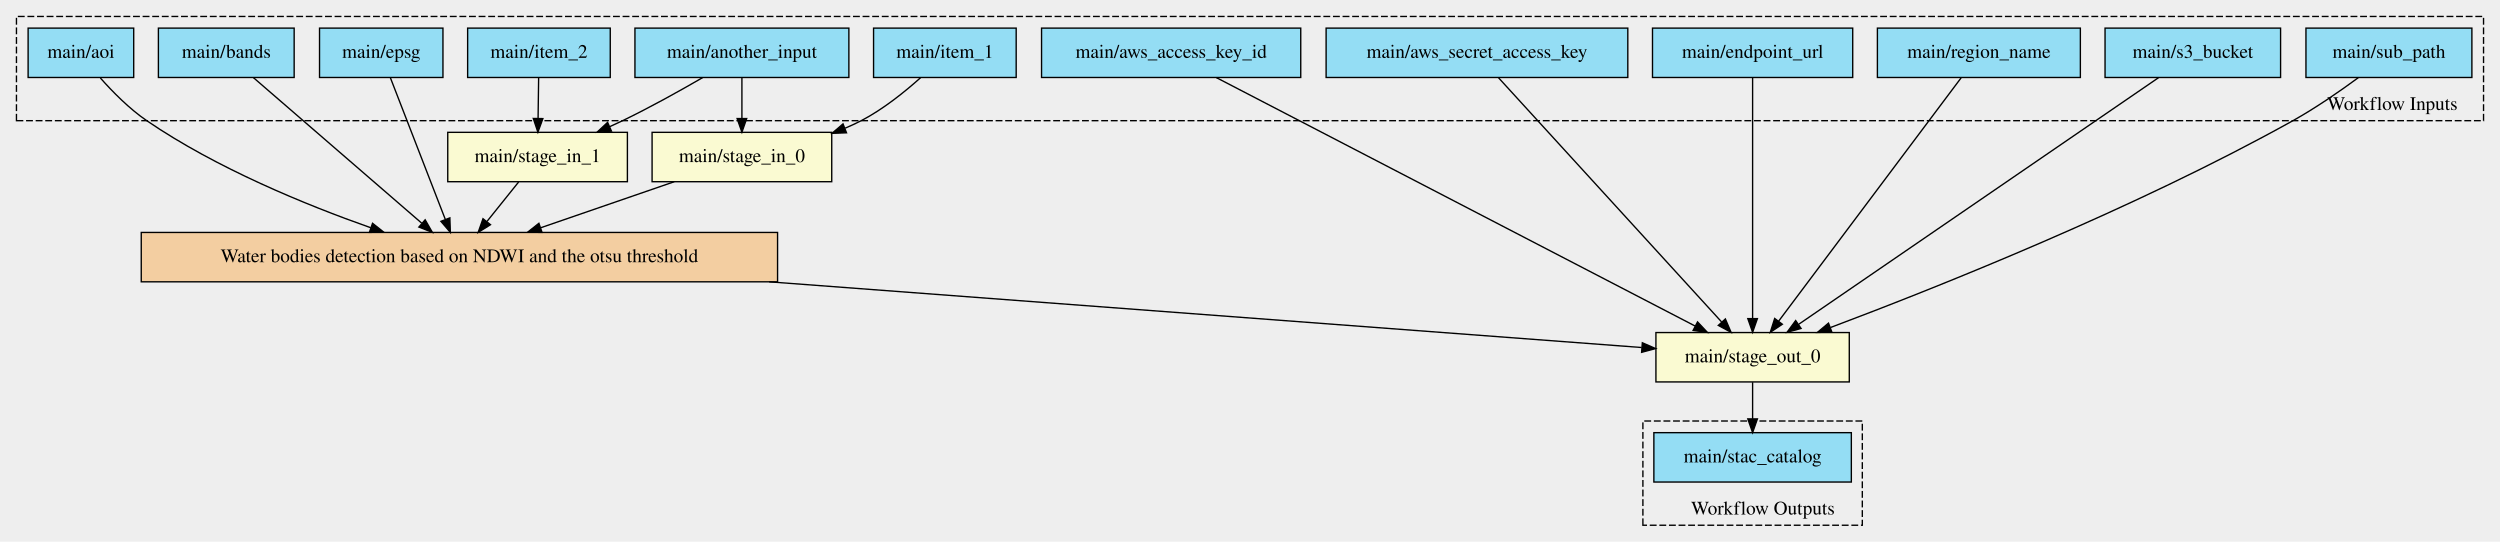
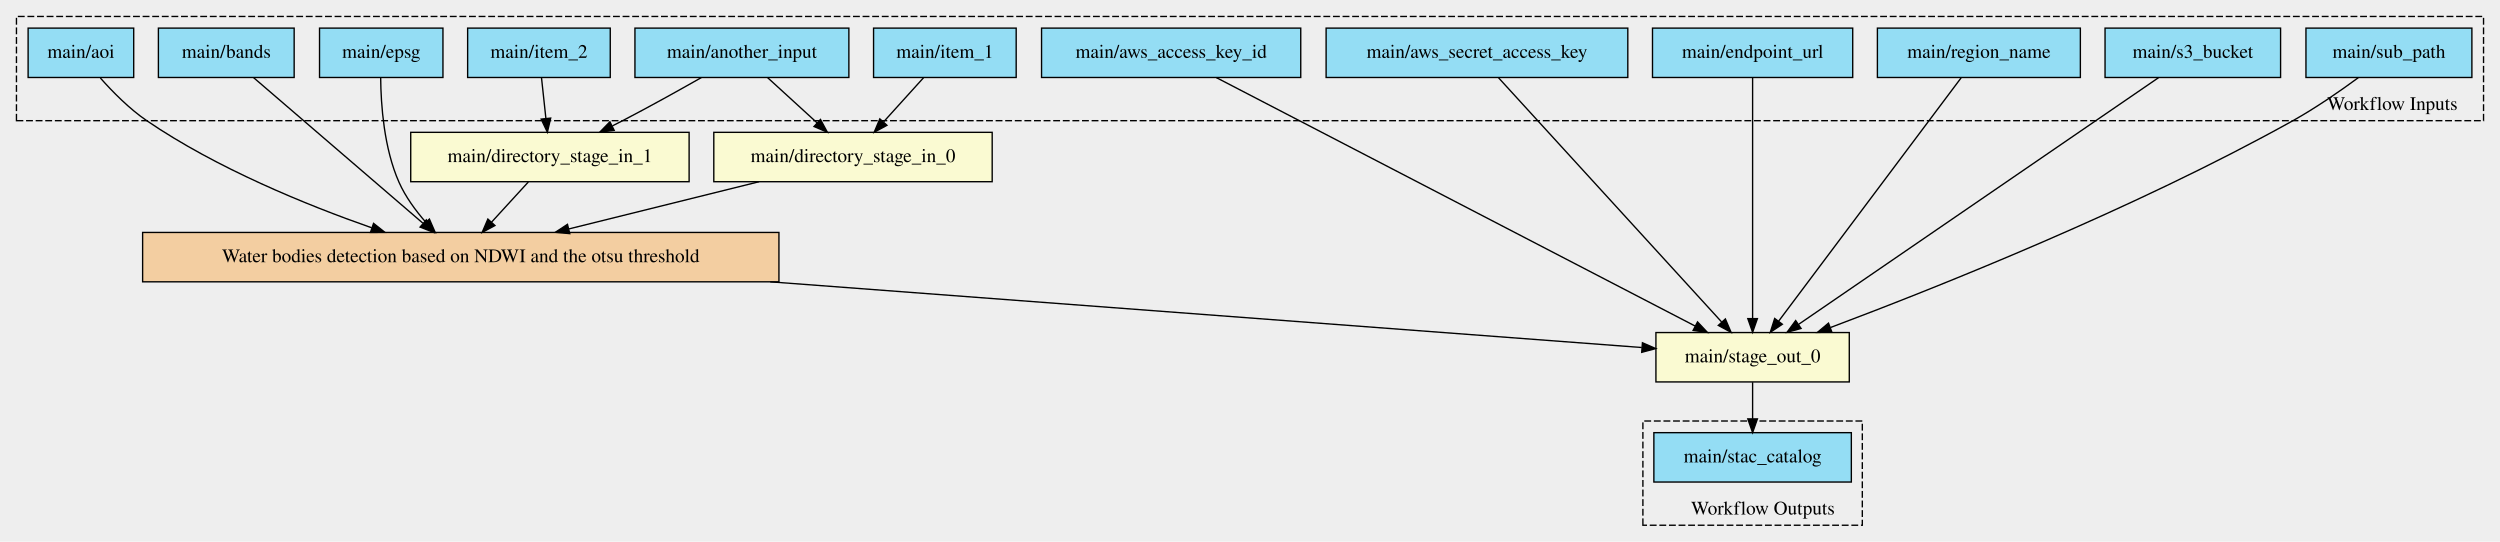
<svg xmlns="http://www.w3.org/2000/svg" width="1823pt" height="395pt" viewBox="0.00 0.00 1823.00 395.00">
  <g id="graph0" class="graph" transform="scale(1 1) rotate(0) translate(4 391)">
    <polygon fill="#eeeeee" stroke="transparent" points="-4,4 -4,-391 1819,-391 1819,4 -4,4" />
    <g id="clust1" class="cluster">
      <polygon fill="#eeeeee" stroke="black" stroke-dasharray="5,2" points="8,-303 8,-379 1807,-379 1807,-303 8,-303" />
      <text text-anchor="middle" x="1740.5" y="-310.8" font-family="Times,serif" font-size="14.00">Workflow Inputs</text>
    </g>
    <g id="clust2" class="cluster">
      <polygon fill="#eeeeee" stroke="black" stroke-dasharray="5,2" points="1194,-8 1194,-84 1354,-84 1354,-8 1194,-8" />
      <text text-anchor="middle" x="1281.5" y="-15.8" font-family="Times,serif" font-size="14.00">Workflow Outputs</text>
    </g>
    <g id="node1" class="node">
-       <polygon fill="lightgoldenrodyellow" stroke="black" points="322.5,-258.5 322.5,-294.5 453.5,-294.5 453.5,-258.5 322.5,-258.5" />
-       <text text-anchor="middle" x="388" y="-272.8" font-family="Times,serif" font-size="14.00">main/stage_in_1</text>
+       <polygon fill="lightgoldenrodyellow" stroke="black" points="295.5,-258.5 295.5,-294.5 498.5,-294.5 498.5,-258.5 295.5,-258.5" />
+       <text text-anchor="middle" x="397" y="-272.8" font-family="Times,serif" font-size="14.00">main/directory_stage_in_1</text>
    </g>
    <g id="node2" class="node">
-       <polygon fill="#f3cea1" stroke="black" points="99,-185.5 99,-221.5 563,-221.5 563,-185.5 99,-185.5" />
-       <text text-anchor="middle" x="331" y="-199.8" font-family="Times,serif" font-size="14.00">Water bodies detection based on NDWI and the otsu threshold</text>
+       <polygon fill="#f3cea1" stroke="black" points="100,-185.5 100,-221.5 564,-221.5 564,-185.5 100,-185.5" />
+       <text text-anchor="middle" x="332" y="-199.8" font-family="Times,serif" font-size="14.00">Water bodies detection based on NDWI and the otsu threshold</text>
    </g>
    <g id="edge1" class="edge">
-       <path fill="none" stroke="black" d="M374.2,-258.31C367.27,-249.68 358.74,-239.06 351.1,-229.53" />
-       <polygon fill="black" stroke="black" points="353.66,-227.14 344.67,-221.53 348.2,-231.52 353.66,-227.14" />
+       <path fill="none" stroke="black" d="M381.27,-258.31C373.2,-249.5 363.24,-238.63 354.39,-228.96" />
+       <polygon fill="black" stroke="black" points="356.92,-226.54 347.59,-221.53 351.76,-231.27 356.92,-226.54" />
    </g>
    <g id="node4" class="node">
      <polygon fill="lightgoldenrodyellow" stroke="black" points="1203.5,-112.5 1203.5,-148.5 1344.5,-148.5 1344.5,-112.5 1203.5,-112.5" />
      <text text-anchor="middle" x="1274" y="-126.8" font-family="Times,serif" font-size="14.00">main/stage_out_0</text>
    </g>
    <g id="edge3" class="edge">
-       <path fill="none" stroke="black" d="M556.87,-185.49C762.06,-170.04 1053.35,-148.11 1193.09,-137.59" />
-       <polygon fill="black" stroke="black" points="1193.59,-141.06 1203.3,-136.82 1193.06,-134.08 1193.59,-141.06" />
+       <path fill="none" stroke="black" d="M557.63,-185.49C762.6,-170.04 1053.59,-148.11 1193.18,-137.59" />
+       <polygon fill="black" stroke="black" points="1193.66,-141.07 1203.37,-136.82 1193.14,-134.08 1193.66,-141.07" />
    </g>
    <g id="node3" class="node">
-       <polygon fill="lightgoldenrodyellow" stroke="black" points="471.5,-258.5 471.5,-294.5 602.5,-294.5 602.5,-258.5 471.5,-258.5" />
-       <text text-anchor="middle" x="537" y="-272.8" font-family="Times,serif" font-size="14.00">main/stage_in_0</text>
+       <polygon fill="lightgoldenrodyellow" stroke="black" points="516.5,-258.5 516.5,-294.5 719.5,-294.5 719.5,-258.5 516.5,-258.5" />
+       <text text-anchor="middle" x="618" y="-272.8" font-family="Times,serif" font-size="14.00">main/directory_stage_in_0</text>
    </g>
    <g id="edge2" class="edge">
-       <path fill="none" stroke="black" d="M487.66,-258.49C458.44,-248.42 421.24,-235.6 390.42,-224.98" />
-       <polygon fill="black" stroke="black" points="391.25,-221.56 380.65,-221.61 388.97,-228.18 391.25,-221.56" />
+       <path fill="none" stroke="black" d="M549.5,-258.49C507.79,-248.14 454.37,-234.88 410.9,-224.09" />
+       <polygon fill="black" stroke="black" points="411.49,-220.63 400.94,-221.61 409.8,-227.42 411.49,-220.63" />
    </g>
    <g id="node17" class="node">
      <polygon fill="#94ddf4" stroke="black" points="1202,-39.5 1202,-75.5 1346,-75.5 1346,-39.5 1202,-39.5" />
      <text text-anchor="middle" x="1274" y="-53.8" font-family="Times,serif" font-size="14.00">main/stac_catalog</text>
    </g>
    <g id="edge17" class="edge">
      <path fill="none" stroke="black" d="M1274,-112.31C1274,-104.29 1274,-94.55 1274,-85.57" />
      <polygon fill="black" stroke="black" points="1277.5,-85.53 1274,-75.53 1270.5,-85.53 1277.5,-85.53" />
    </g>
    <g id="node5" class="node">
      <polygon fill="#94ddf4" stroke="black" points="16.5,-334.5 16.5,-370.5 93.5,-370.5 93.5,-334.5 16.5,-334.5" />
      <text text-anchor="middle" x="55" y="-348.8" font-family="Times,serif" font-size="14.00">main/aoi</text>
    </g>
    <g id="edge4" class="edge">
-       <path fill="none" stroke="black" d="M69.19,-334.13C78.1,-324.06 90.28,-311.69 103,-303 153.8,-268.31 218.79,-241.69 266.38,-224.92" />
-       <polygon fill="black" stroke="black" points="267.66,-228.18 275.96,-221.6 265.36,-221.57 267.66,-228.18" />
+       <path fill="none" stroke="black" d="M69.19,-334.12C78.1,-324.05 90.28,-311.68 103,-303 154.02,-268.22 219.3,-241.61 267.09,-224.87" />
+       <polygon fill="black" stroke="black" points="268.4,-228.12 276.71,-221.55 266.12,-221.5 268.4,-228.12" />
    </g>
    <g id="node6" class="node">
      <polygon fill="#94ddf4" stroke="black" points="111.5,-334.5 111.5,-370.5 210.5,-370.5 210.5,-334.5 111.5,-334.5" />
      <text text-anchor="middle" x="161" y="-348.8" font-family="Times,serif" font-size="14.00">main/bands</text>
    </g>
    <g id="edge5" class="edge">
-       <path fill="none" stroke="black" d="M180.83,-334.35C211.16,-308.13 269.14,-257.99 303.51,-228.27" />
-       <polygon fill="black" stroke="black" points="306.02,-230.73 311.29,-221.54 301.44,-225.43 306.02,-230.73" />
+       <path fill="none" stroke="black" d="M180.95,-334.35C211.45,-308.13 269.78,-257.99 304.35,-228.27" />
+       <polygon fill="black" stroke="black" points="306.87,-230.71 312.18,-221.54 302.31,-225.41 306.87,-230.71" />
    </g>
    <g id="node7" class="node">
      <polygon fill="#94ddf4" stroke="black" points="229,-334.5 229,-370.5 319,-370.5 319,-334.5 229,-334.5" />
      <text text-anchor="middle" x="274" y="-348.8" font-family="Times,serif" font-size="14.00">main/epsg</text>
    </g>
    <g id="edge6" class="edge">
-       <path fill="none" stroke="black" d="M280.65,-334.35C290.52,-308.9 309.12,-260.93 320.74,-230.96" />
-       <polygon fill="black" stroke="black" points="324.04,-232.13 324.39,-221.54 317.51,-229.6 324.04,-232.13" />
+       <path fill="none" stroke="black" d="M273.59,-334.17C273.76,-314.79 275.94,-282.85 287,-258 291.69,-247.47 299.08,-237.4 306.54,-228.88" />
+       <polygon fill="black" stroke="black" points="309.11,-231.26 313.33,-221.54 303.97,-226.51 309.11,-231.26" />
    </g>
    <g id="node8" class="node">
      <polygon fill="#94ddf4" stroke="black" points="459,-334.5 459,-370.5 615,-370.5 615,-334.5 459,-334.5" />
      <text text-anchor="middle" x="537" y="-348.8" font-family="Times,serif" font-size="14.00">main/another_input</text>
    </g>
    <g id="edge8" class="edge">
-       <path fill="none" stroke="black" d="M508.45,-334.46C491.69,-324.74 469.94,-312.62 450,-303 446.92,-301.51 443.73,-300.03 440.49,-298.58" />
-       <polygon fill="black" stroke="black" points="441.88,-295.36 431.32,-294.55 439.06,-301.77 441.88,-295.36" />
+       <path fill="none" stroke="black" d="M507.44,-334.44C490.72,-324.94 469.34,-313.03 450,-303 447.58,-301.74 445.08,-300.47 442.56,-299.2" />
+       <polygon fill="black" stroke="black" points="443.87,-295.94 433.35,-294.63 440.75,-302.21 443.87,-295.94" />
    </g>
    <g id="edge7" class="edge">
-       <path fill="none" stroke="black" d="M537,-334.34C537,-325.56 537,-314.66 537,-304.77" />
-       <polygon fill="black" stroke="black" points="540.5,-304.57 537,-294.57 533.5,-304.57 540.5,-304.57" />
+       <path fill="none" stroke="black" d="M555.79,-334.34C566.52,-324.53 580.14,-312.08 591.91,-301.34" />
+       <polygon fill="black" stroke="black" points="594.29,-303.9 599.32,-294.57 589.57,-298.73 594.29,-303.9" />
    </g>
    <g id="node9" class="node">
      <polygon fill="#94ddf4" stroke="black" points="633,-334.5 633,-370.5 737,-370.5 737,-334.5 633,-334.5" />
      <text text-anchor="middle" x="685" y="-348.8" font-family="Times,serif" font-size="14.00">main/item_1</text>
    </g>
    <g id="edge9" class="edge">
-       <path fill="none" stroke="black" d="M667.35,-334.41C655.81,-324.05 639.97,-311.28 624,-303 620.23,-301.04 616.28,-299.22 612.24,-297.51" />
-       <polygon fill="black" stroke="black" points="613.28,-294.16 602.69,-293.76 610.72,-300.67 613.28,-294.16" />
+       <path fill="none" stroke="black" d="M669.46,-334.34C660.84,-324.81 649.95,-312.79 640.42,-302.26" />
+       <polygon fill="black" stroke="black" points="642.76,-299.63 633.46,-294.57 637.57,-304.33 642.76,-299.63" />
    </g>
    <g id="node10" class="node">
      <polygon fill="#94ddf4" stroke="black" points="337,-334.5 337,-370.5 441,-370.5 441,-334.5 337,-334.5" />
      <text text-anchor="middle" x="389" y="-348.8" font-family="Times,serif" font-size="14.00">main/item_2</text>
    </g>
    <g id="edge10" class="edge">
-       <path fill="none" stroke="black" d="M388.77,-334.34C388.65,-325.56 388.5,-314.66 388.37,-304.77" />
-       <polygon fill="black" stroke="black" points="391.87,-304.52 388.23,-294.57 384.87,-304.62 391.87,-304.52" />
+       <path fill="none" stroke="black" d="M390.86,-334.34C391.8,-325.56 392.98,-314.66 394.05,-304.77" />
+       <polygon fill="black" stroke="black" points="397.56,-304.89 395.15,-294.57 390.6,-304.14 397.56,-304.89" />
    </g>
    <g id="node11" class="node">
      <polygon fill="#94ddf4" stroke="black" points="755.5,-334.5 755.5,-370.5 944.5,-370.5 944.5,-334.5 755.5,-334.5" />
      <text text-anchor="middle" x="850" y="-348.8" font-family="Times,serif" font-size="14.00">main/aws_access_key_id</text>
    </g>
    <g id="edge11" class="edge">
      <path fill="none" stroke="black" d="M882.92,-334.42C959.15,-294.86 1147.73,-197.02 1232.07,-153.26" />
      <polygon fill="black" stroke="black" points="1233.84,-156.28 1241.1,-148.57 1230.61,-150.07 1233.84,-156.28" />
    </g>
    <g id="node12" class="node">
      <polygon fill="#94ddf4" stroke="black" points="963,-334.5 963,-370.5 1183,-370.5 1183,-334.5 963,-334.5" />
      <text text-anchor="middle" x="1073" y="-348.8" font-family="Times,serif" font-size="14.00">main/aws_secret_access_key</text>
    </g>
    <g id="edge12" class="edge">
      <path fill="none" stroke="black" d="M1088.77,-334.24C1124.22,-295.44 1210.28,-201.24 1251.4,-156.23" />
      <polygon fill="black" stroke="black" points="1254.14,-158.43 1258.3,-148.68 1248.97,-153.7 1254.14,-158.43" />
    </g>
    <g id="node13" class="node">
      <polygon fill="#94ddf4" stroke="black" points="1201,-334.5 1201,-370.5 1347,-370.5 1347,-334.5 1201,-334.5" />
      <text text-anchor="middle" x="1274" y="-348.8" font-family="Times,serif" font-size="14.00">main/endpoint_url</text>
    </g>
    <g id="edge13" class="edge">
      <path fill="none" stroke="black" d="M1274,-334.24C1274,-296.16 1274,-204.73 1274,-158.8" />
      <polygon fill="black" stroke="black" points="1277.5,-158.68 1274,-148.68 1270.5,-158.68 1277.5,-158.68" />
    </g>
    <g id="node14" class="node">
      <polygon fill="#94ddf4" stroke="black" points="1365,-334.5 1365,-370.5 1513,-370.5 1513,-334.5 1365,-334.5" />
      <text text-anchor="middle" x="1439" y="-348.8" font-family="Times,serif" font-size="14.00">main/region_name</text>
    </g>
    <g id="edge14" class="edge">
      <path fill="none" stroke="black" d="M1426.05,-334.24C1397.08,-295.6 1326.89,-202.02 1292.97,-156.8" />
      <polygon fill="black" stroke="black" points="1295.69,-154.58 1286.89,-148.68 1290.09,-158.78 1295.69,-154.58" />
    </g>
    <g id="node15" class="node">
      <polygon fill="#94ddf4" stroke="black" points="1531,-334.5 1531,-370.5 1659,-370.5 1659,-334.5 1531,-334.5" />
      <text text-anchor="middle" x="1595" y="-348.8" font-family="Times,serif" font-size="14.00">main/s3_bucket</text>
    </g>
    <g id="edge15" class="edge">
      <path fill="none" stroke="black" d="M1570.08,-334.42C1512.96,-295.27 1372.54,-199.03 1307.75,-154.63" />
      <polygon fill="black" stroke="black" points="1309.35,-151.49 1299.13,-148.72 1305.4,-157.26 1309.35,-151.49" />
    </g>
    <g id="node16" class="node">
      <polygon fill="#94ddf4" stroke="black" points="1677.5,-334.5 1677.5,-370.5 1798.5,-370.5 1798.5,-334.5 1677.5,-334.5" />
      <text text-anchor="middle" x="1738" y="-348.8" font-family="Times,serif" font-size="14.00">main/sub_path</text>
    </g>
    <g id="edge16" class="edge">
      <path fill="none" stroke="black" d="M1715.71,-334.39C1702.31,-324.52 1684.66,-312.28 1668,-303 1552.84,-238.85 1408.96,-181.56 1330.86,-152.21" />
      <polygon fill="black" stroke="black" points="1331.8,-148.83 1321.2,-148.6 1329.34,-155.38 1331.8,-148.83" />
    </g>
  </g>
</svg>
